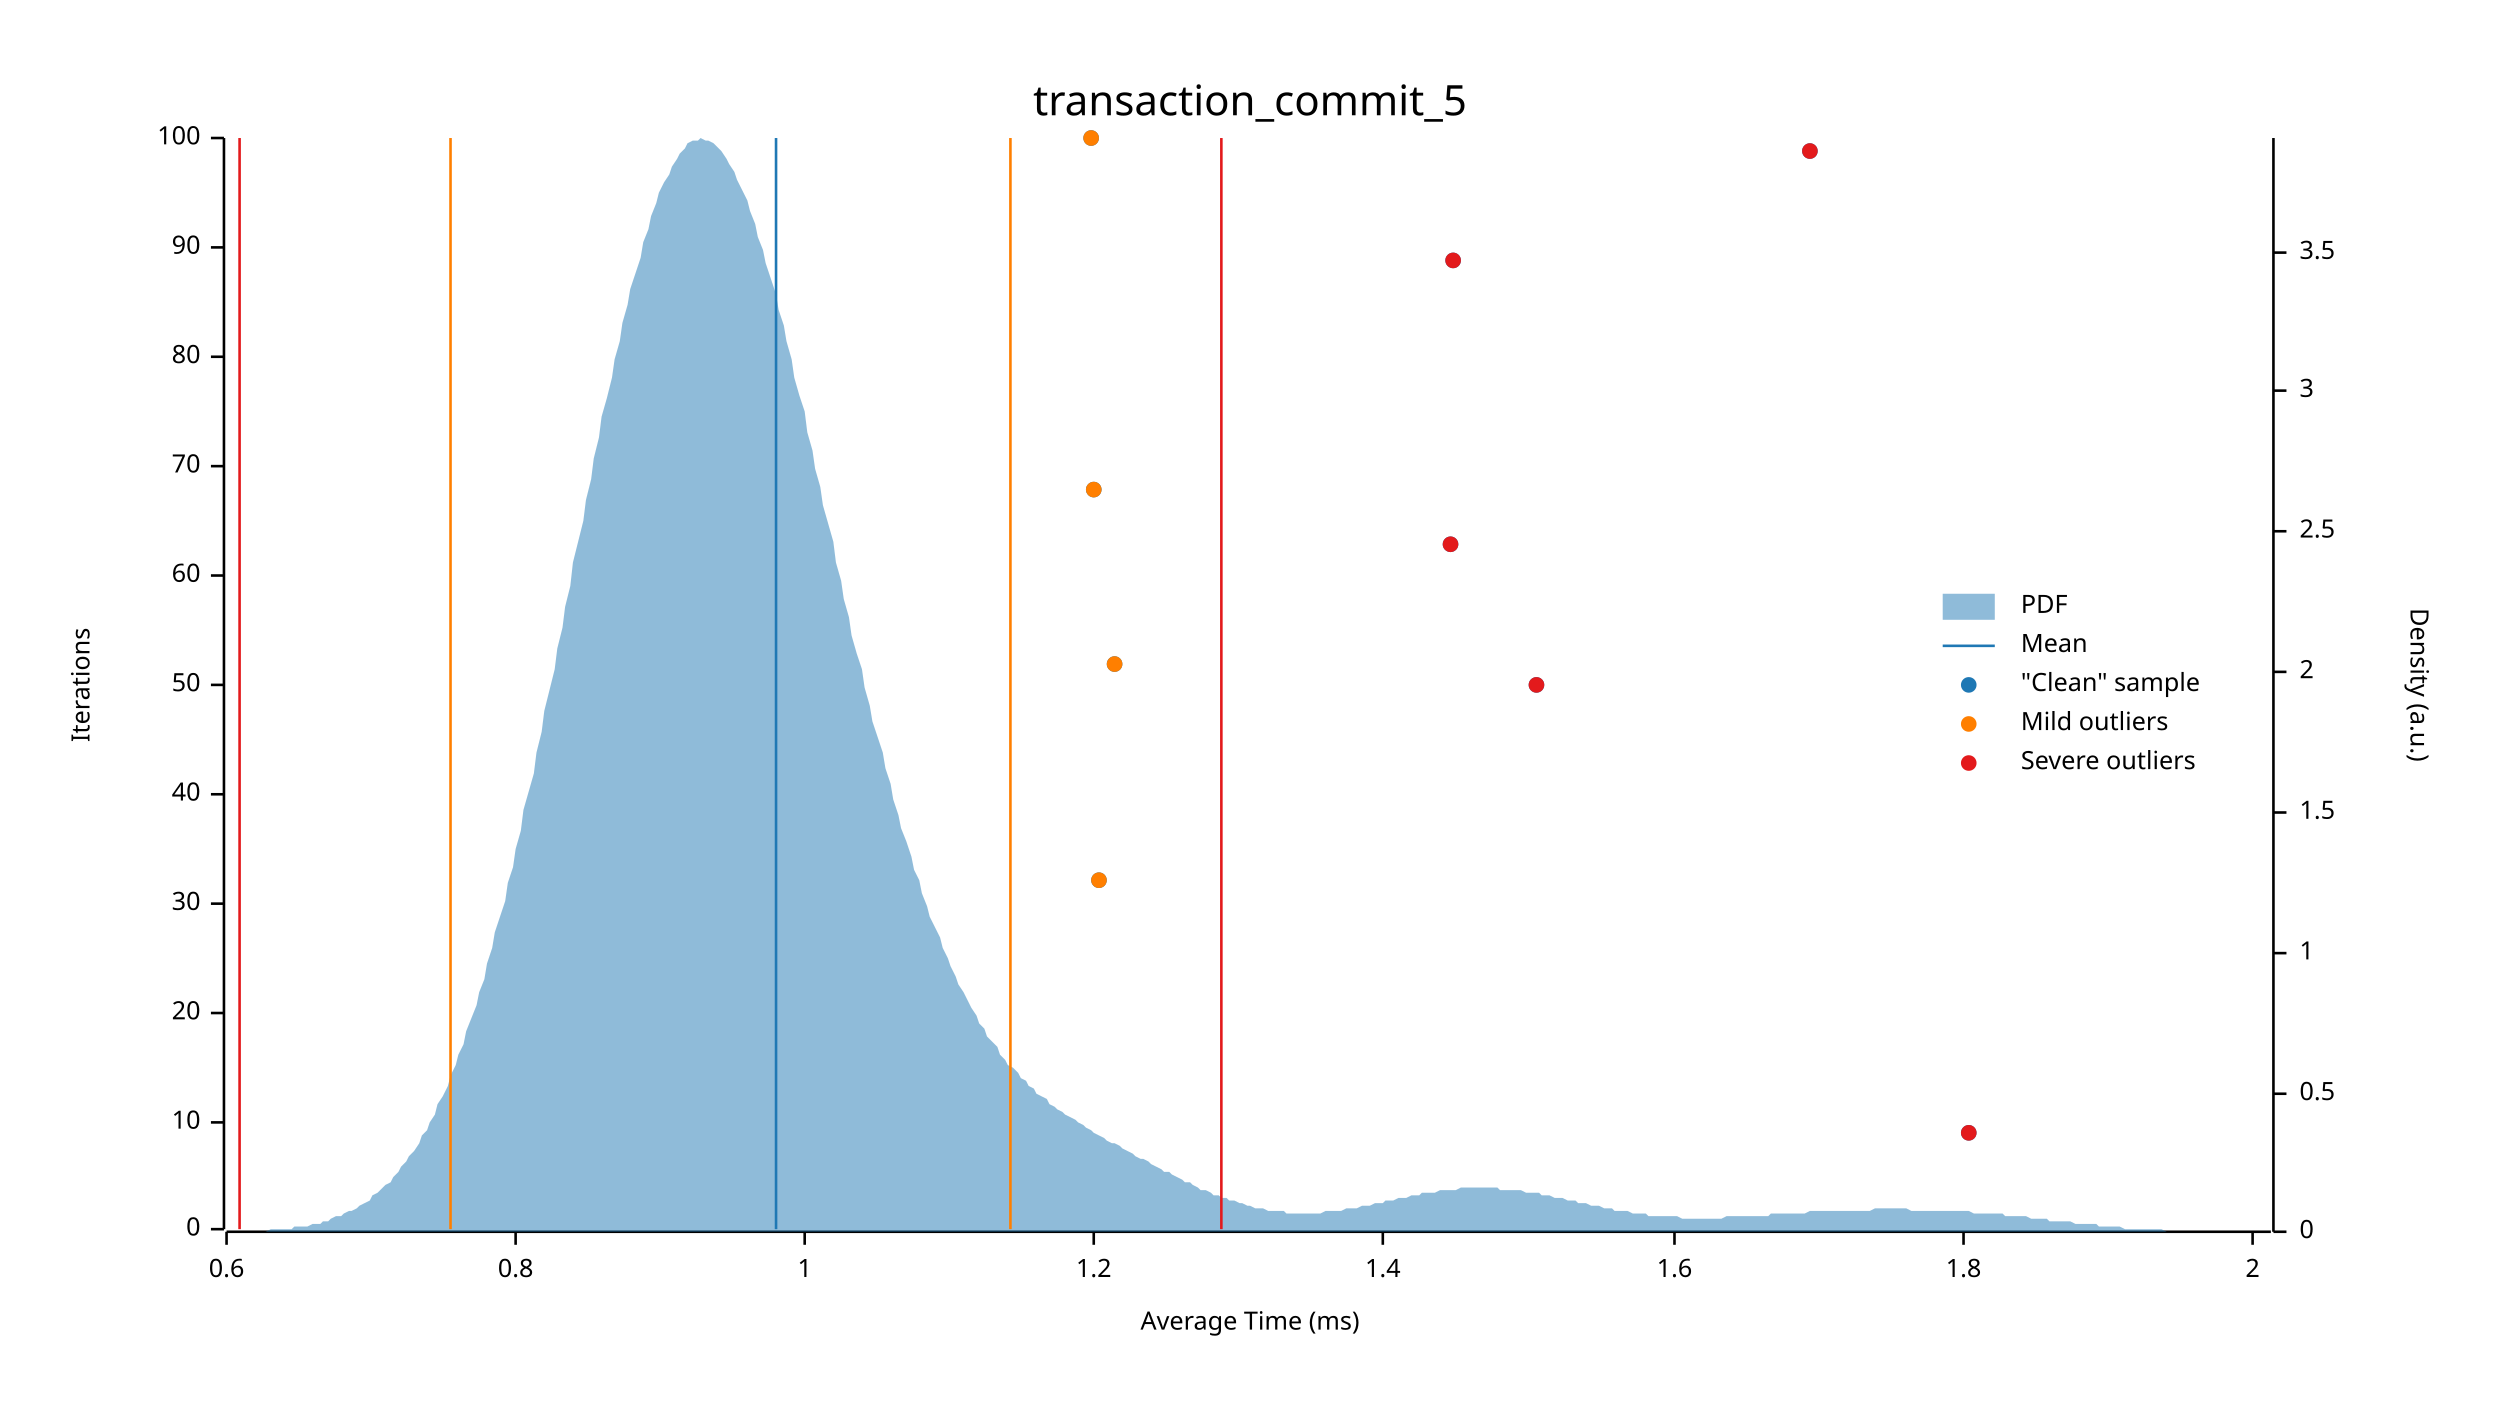
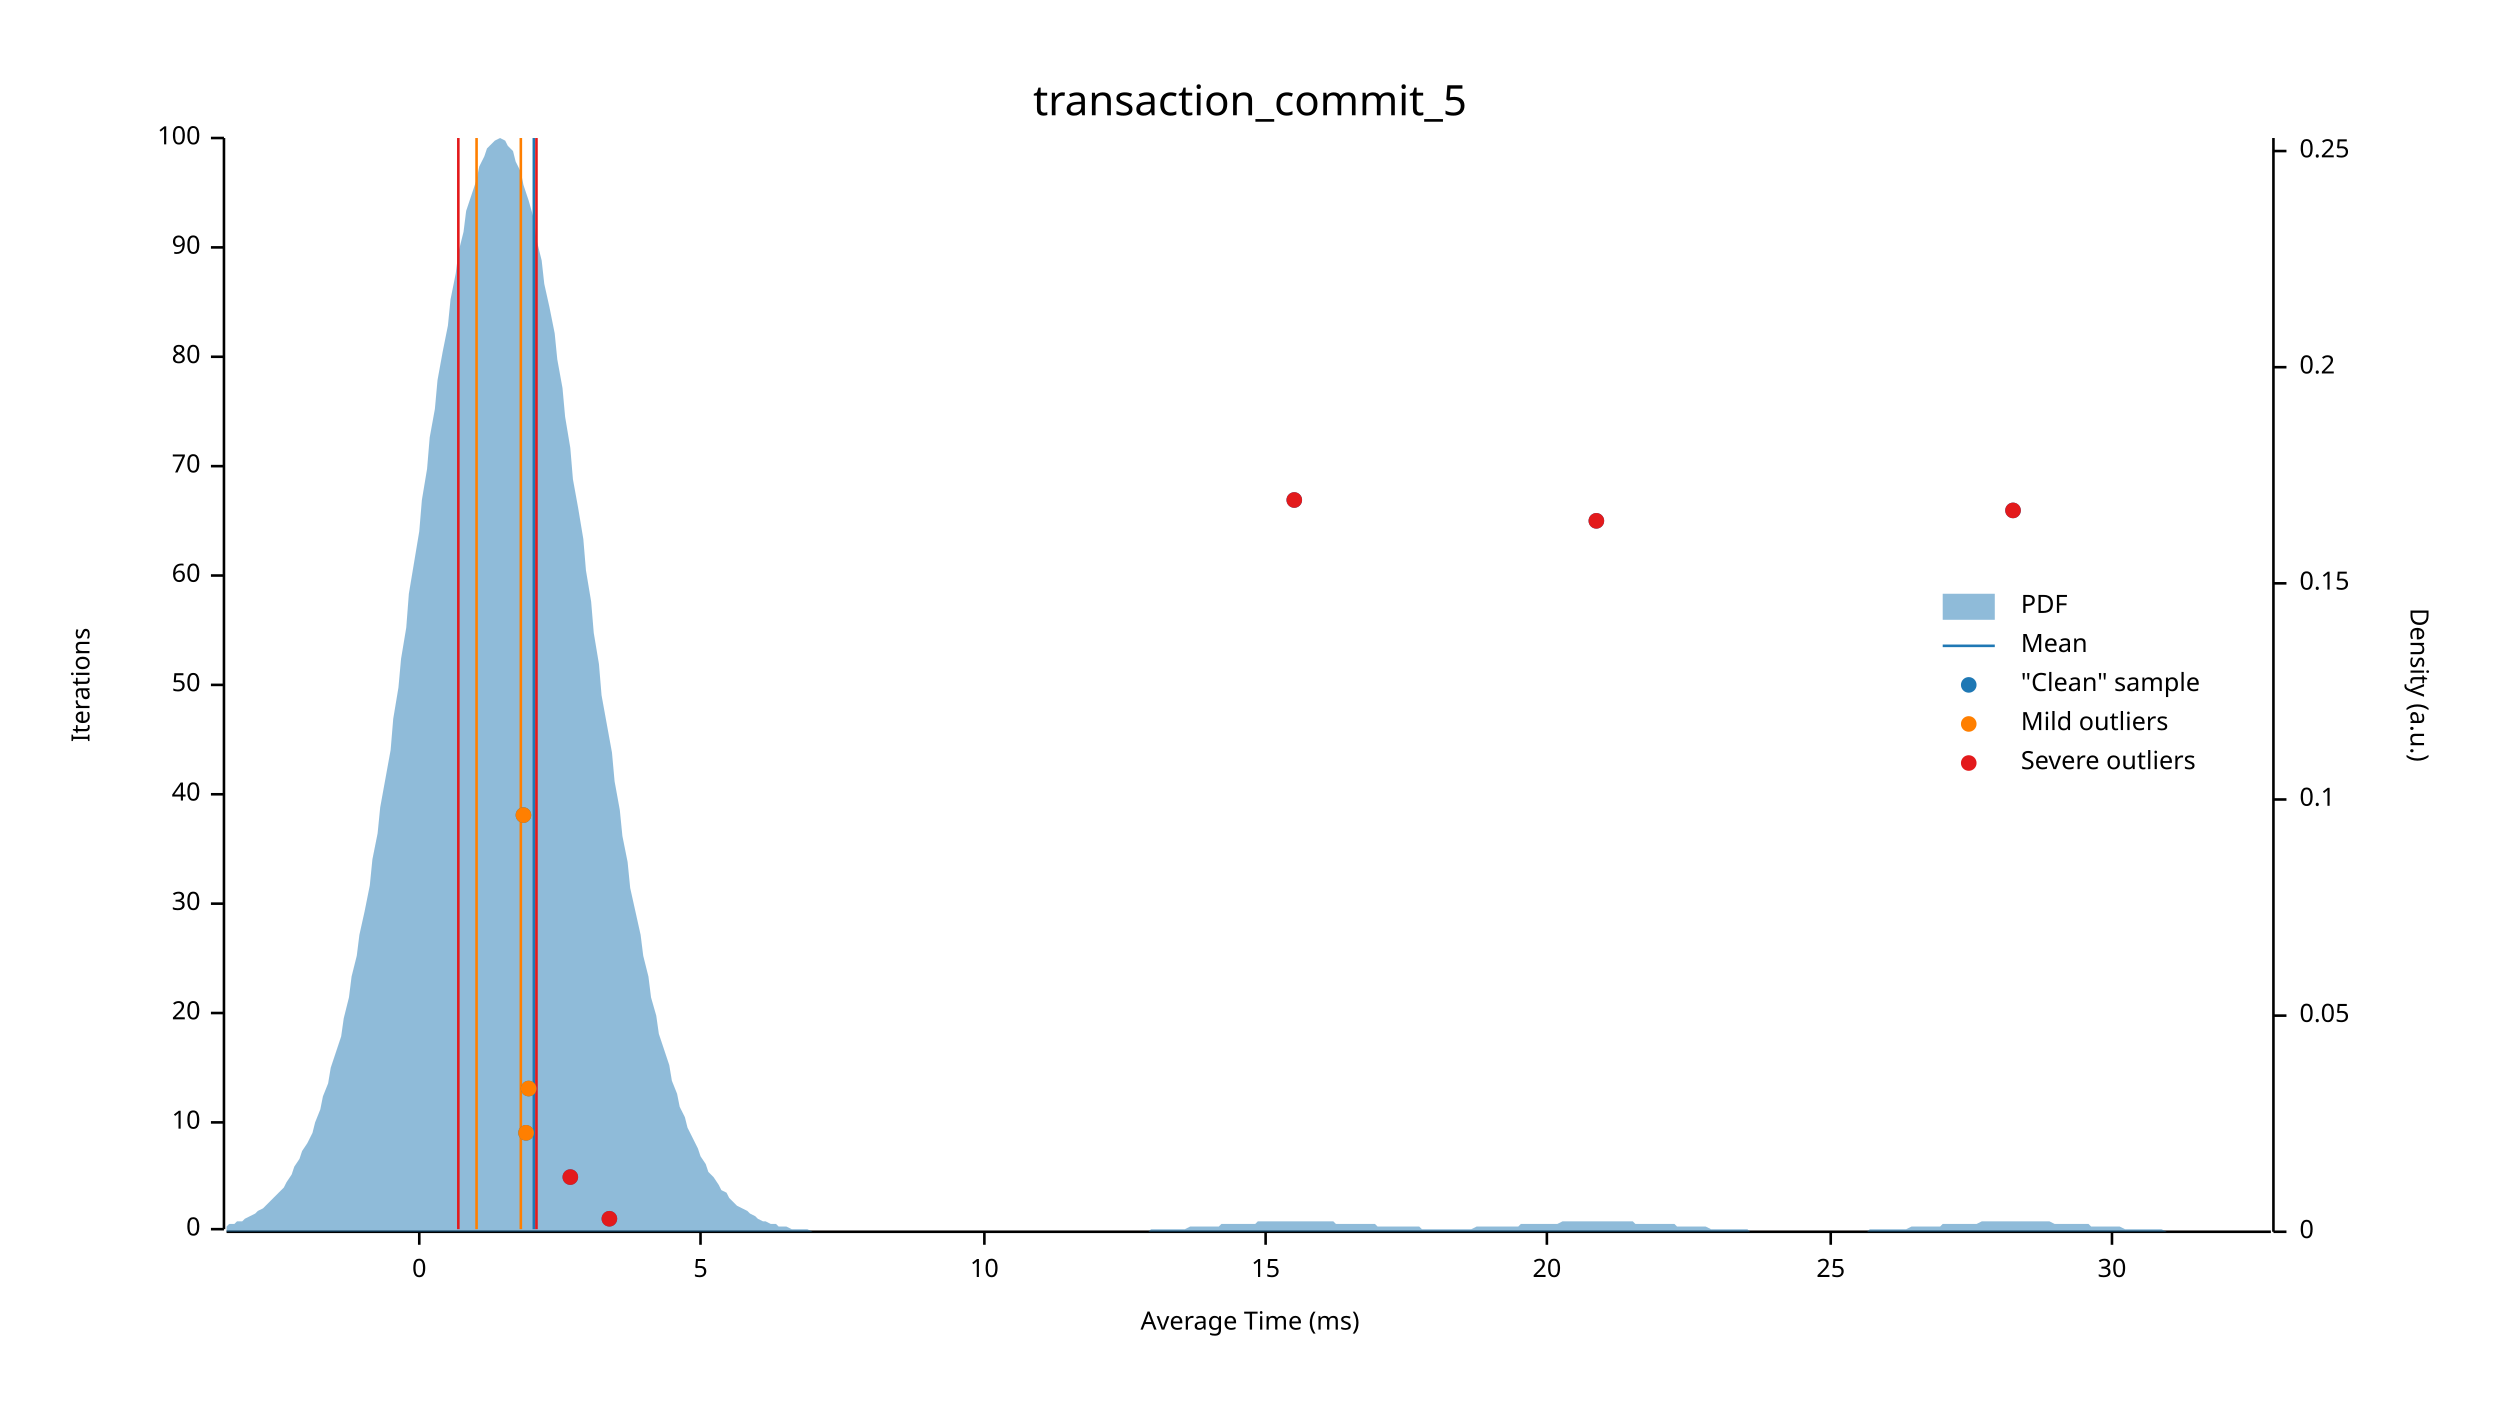
<svg xmlns="http://www.w3.org/2000/svg" width="960" height="540" viewBox="0 0 960 540">
  <text x="480" y="32" dy="0.76em" text-anchor="middle" font-family="sans-serif" font-size="16.129" opacity="1" fill="#000000">
transaction_commit_5
</text>
  <text x="27" y="263" dy="0.76em" text-anchor="middle" font-family="sans-serif" font-size="9.677" opacity="1" fill="#000000" transform="rotate(270, 27, 263)">
Iterations
</text>
  <text x="480" y="513" dy="-0.5ex" text-anchor="middle" font-family="sans-serif" font-size="9.677" opacity="1" fill="#000000">
Average Time (ms)
</text>
  <polyline fill="none" opacity="1" stroke="#000000" stroke-width="1" points="86,53 86,472 " />
  <text x="77" y="472" dy="0.5ex" text-anchor="end" font-family="sans-serif" font-size="9.677" opacity="1" fill="#000000">
0
</text>
  <polyline fill="none" opacity="1" stroke="#000000" stroke-width="1" points="81,472 86,472 " />
  <text x="77" y="431" dy="0.5ex" text-anchor="end" font-family="sans-serif" font-size="9.677" opacity="1" fill="#000000">
10
</text>
  <polyline fill="none" opacity="1" stroke="#000000" stroke-width="1" points="81,431 86,431 " />
  <text x="77" y="389" dy="0.5ex" text-anchor="end" font-family="sans-serif" font-size="9.677" opacity="1" fill="#000000">
20
</text>
  <polyline fill="none" opacity="1" stroke="#000000" stroke-width="1" points="81,389 86,389 " />
  <text x="77" y="347" dy="0.5ex" text-anchor="end" font-family="sans-serif" font-size="9.677" opacity="1" fill="#000000">
30
</text>
  <polyline fill="none" opacity="1" stroke="#000000" stroke-width="1" points="81,347 86,347 " />
  <text x="77" y="305" dy="0.5ex" text-anchor="end" font-family="sans-serif" font-size="9.677" opacity="1" fill="#000000">
40
</text>
  <polyline fill="none" opacity="1" stroke="#000000" stroke-width="1" points="81,305 86,305 " />
  <text x="77" y="263" dy="0.5ex" text-anchor="end" font-family="sans-serif" font-size="9.677" opacity="1" fill="#000000">
50
</text>
  <polyline fill="none" opacity="1" stroke="#000000" stroke-width="1" points="81,263 86,263 " />
  <text x="77" y="221" dy="0.5ex" text-anchor="end" font-family="sans-serif" font-size="9.677" opacity="1" fill="#000000">
60
</text>
  <polyline fill="none" opacity="1" stroke="#000000" stroke-width="1" points="81,221 86,221 " />
  <text x="77" y="179" dy="0.5ex" text-anchor="end" font-family="sans-serif" font-size="9.677" opacity="1" fill="#000000">
70
</text>
  <polyline fill="none" opacity="1" stroke="#000000" stroke-width="1" points="81,179 86,179 " />
  <text x="77" y="137" dy="0.5ex" text-anchor="end" font-family="sans-serif" font-size="9.677" opacity="1" fill="#000000">
80
</text>
  <polyline fill="none" opacity="1" stroke="#000000" stroke-width="1" points="81,137 86,137 " />
  <text x="77" y="95" dy="0.5ex" text-anchor="end" font-family="sans-serif" font-size="9.677" opacity="1" fill="#000000">
90
</text>
  <polyline fill="none" opacity="1" stroke="#000000" stroke-width="1" points="81,95 86,95 " />
  <text x="77" y="53" dy="0.5ex" text-anchor="end" font-family="sans-serif" font-size="9.677" opacity="1" fill="#000000">
100
</text>
  <polyline fill="none" opacity="1" stroke="#000000" stroke-width="1" points="81,53 86,53 " />
  <polyline fill="none" opacity="1" stroke="#000000" stroke-width="1" points="87,473 872,473 " />
-   <text x="87" y="483" dy="0.76em" text-anchor="middle" font-family="sans-serif" font-size="9.677" opacity="1" fill="#000000">
- 0.6
+   <text x="161" y="483" dy="0.76em" text-anchor="middle" font-family="sans-serif" font-size="9.677" opacity="1" fill="#000000">
+ 0
</text>
-   <polyline fill="none" opacity="1" stroke="#000000" stroke-width="1" points="87,473 87,478 " />
-   <text x="198" y="483" dy="0.76em" text-anchor="middle" font-family="sans-serif" font-size="9.677" opacity="1" fill="#000000">
- 0.8
+   <polyline fill="none" opacity="1" stroke="#000000" stroke-width="1" points="161,473 161,478 " />
+   <text x="269" y="483" dy="0.76em" text-anchor="middle" font-family="sans-serif" font-size="9.677" opacity="1" fill="#000000">
+ 5
</text>
-   <polyline fill="none" opacity="1" stroke="#000000" stroke-width="1" points="198,473 198,478 " />
-   <text x="309" y="483" dy="0.76em" text-anchor="middle" font-family="sans-serif" font-size="9.677" opacity="1" fill="#000000">
- 1
+   <polyline fill="none" opacity="1" stroke="#000000" stroke-width="1" points="269,473 269,478 " />
+   <text x="378" y="483" dy="0.76em" text-anchor="middle" font-family="sans-serif" font-size="9.677" opacity="1" fill="#000000">
+ 10
</text>
-   <polyline fill="none" opacity="1" stroke="#000000" stroke-width="1" points="309,473 309,478 " />
-   <text x="420" y="483" dy="0.76em" text-anchor="middle" font-family="sans-serif" font-size="9.677" opacity="1" fill="#000000">
- 1.2
+   <polyline fill="none" opacity="1" stroke="#000000" stroke-width="1" points="378,473 378,478 " />
+   <text x="486" y="483" dy="0.76em" text-anchor="middle" font-family="sans-serif" font-size="9.677" opacity="1" fill="#000000">
+ 15
</text>
-   <polyline fill="none" opacity="1" stroke="#000000" stroke-width="1" points="420,473 420,478 " />
-   <text x="531" y="483" dy="0.76em" text-anchor="middle" font-family="sans-serif" font-size="9.677" opacity="1" fill="#000000">
- 1.4
+   <polyline fill="none" opacity="1" stroke="#000000" stroke-width="1" points="486,473 486,478 " />
+   <text x="594" y="483" dy="0.76em" text-anchor="middle" font-family="sans-serif" font-size="9.677" opacity="1" fill="#000000">
+ 20
</text>
-   <polyline fill="none" opacity="1" stroke="#000000" stroke-width="1" points="531,473 531,478 " />
-   <text x="643" y="483" dy="0.76em" text-anchor="middle" font-family="sans-serif" font-size="9.677" opacity="1" fill="#000000">
- 1.6
+   <polyline fill="none" opacity="1" stroke="#000000" stroke-width="1" points="594,473 594,478 " />
+   <text x="703" y="483" dy="0.76em" text-anchor="middle" font-family="sans-serif" font-size="9.677" opacity="1" fill="#000000">
+ 25
</text>
-   <polyline fill="none" opacity="1" stroke="#000000" stroke-width="1" points="643,473 643,478 " />
-   <text x="754" y="483" dy="0.76em" text-anchor="middle" font-family="sans-serif" font-size="9.677" opacity="1" fill="#000000">
- 1.8
+   <polyline fill="none" opacity="1" stroke="#000000" stroke-width="1" points="703,473 703,478 " />
+   <text x="811" y="483" dy="0.76em" text-anchor="middle" font-family="sans-serif" font-size="9.677" opacity="1" fill="#000000">
+ 30
</text>
-   <polyline fill="none" opacity="1" stroke="#000000" stroke-width="1" points="754,473 754,478 " />
-   <text x="865" y="483" dy="0.76em" text-anchor="middle" font-family="sans-serif" font-size="9.677" opacity="1" fill="#000000">
- 2
- </text>
-   <polyline fill="none" opacity="1" stroke="#000000" stroke-width="1" points="865,473 865,478 " />
+   <polyline fill="none" opacity="1" stroke="#000000" stroke-width="1" points="811,473 811,478 " />
  <text x="933" y="263" dy="0.76em" text-anchor="middle" font-family="sans-serif" font-size="9.677" opacity="1" fill="#000000" transform="rotate(90, 933, 263)">
Density (a.u.)
</text>
  <polyline fill="none" opacity="1" stroke="#000000" stroke-width="1" points="873,53 873,473 " />
  <text x="883" y="473" dy="0.5ex" text-anchor="start" font-family="sans-serif" font-size="9.677" opacity="1" fill="#000000">
0
</text>
  <polyline fill="none" opacity="1" stroke="#000000" stroke-width="1" points="873,473 878,473 " />
-   <text x="883" y="420" dy="0.5ex" text-anchor="start" font-family="sans-serif" font-size="9.677" opacity="1" fill="#000000">
- 0.5
+   <text x="883" y="390" dy="0.5ex" text-anchor="start" font-family="sans-serif" font-size="9.677" opacity="1" fill="#000000">
+ 0.05
</text>
-   <polyline fill="none" opacity="1" stroke="#000000" stroke-width="1" points="873,420 878,420 " />
-   <text x="883" y="366" dy="0.5ex" text-anchor="start" font-family="sans-serif" font-size="9.677" opacity="1" fill="#000000">
- 1
+   <polyline fill="none" opacity="1" stroke="#000000" stroke-width="1" points="873,390 878,390 " />
+   <text x="883" y="307" dy="0.5ex" text-anchor="start" font-family="sans-serif" font-size="9.677" opacity="1" fill="#000000">
+ 0.1
</text>
-   <polyline fill="none" opacity="1" stroke="#000000" stroke-width="1" points="873,366 878,366 " />
-   <text x="883" y="312" dy="0.5ex" text-anchor="start" font-family="sans-serif" font-size="9.677" opacity="1" fill="#000000">
- 1.5
+   <polyline fill="none" opacity="1" stroke="#000000" stroke-width="1" points="873,307 878,307 " />
+   <text x="883" y="224" dy="0.5ex" text-anchor="start" font-family="sans-serif" font-size="9.677" opacity="1" fill="#000000">
+ 0.15
</text>
-   <polyline fill="none" opacity="1" stroke="#000000" stroke-width="1" points="873,312 878,312 " />
-   <text x="883" y="258" dy="0.5ex" text-anchor="start" font-family="sans-serif" font-size="9.677" opacity="1" fill="#000000">
- 2
+   <polyline fill="none" opacity="1" stroke="#000000" stroke-width="1" points="873,224 878,224 " />
+   <text x="883" y="141" dy="0.5ex" text-anchor="start" font-family="sans-serif" font-size="9.677" opacity="1" fill="#000000">
+ 0.2
</text>
-   <polyline fill="none" opacity="1" stroke="#000000" stroke-width="1" points="873,258 878,258 " />
-   <text x="883" y="204" dy="0.5ex" text-anchor="start" font-family="sans-serif" font-size="9.677" opacity="1" fill="#000000">
- 2.5
+   <polyline fill="none" opacity="1" stroke="#000000" stroke-width="1" points="873,141 878,141 " />
+   <text x="883" y="58" dy="0.5ex" text-anchor="start" font-family="sans-serif" font-size="9.677" opacity="1" fill="#000000">
+ 0.25
</text>
-   <polyline fill="none" opacity="1" stroke="#000000" stroke-width="1" points="873,204 878,204 " />
-   <text x="883" y="150" dy="0.5ex" text-anchor="start" font-family="sans-serif" font-size="9.677" opacity="1" fill="#000000">
- 3
- </text>
-   <polyline fill="none" opacity="1" stroke="#000000" stroke-width="1" points="873,150 878,150 " />
-   <text x="883" y="97" dy="0.5ex" text-anchor="start" font-family="sans-serif" font-size="9.677" opacity="1" fill="#000000">
- 3.5
- </text>
-   <polyline fill="none" opacity="1" stroke="#000000" stroke-width="1" points="873,97 878,97 " />
-   <polygon opacity="0.5" fill="#1F78B4" points="87,473 88,473 90,473 91,473 93,473 94,473 96,473 98,473 99,473 101,473 102,473 104,472 105,472 107,472 109,472 110,472 112,472 113,471 115,471 116,471 118,471 120,470 121,470 123,470 124,469 126,469 127,468 129,467 131,467 132,466 134,465 135,465 137,464 138,463 140,462 142,461 143,459 145,458 146,457 148,455 150,454 151,452 153,450 154,448 156,446 157,444 159,442 161,439 162,436 164,434 165,431 167,428 168,424 170,421 172,417 173,413 175,409 176,405 178,401 179,396 181,391 183,386 184,381 186,376 187,370 189,364 190,358 192,352 194,346 195,339 197,333 198,326 200,319 201,311 203,304 205,297 206,289 208,281 209,273 211,265 213,257 214,249 216,241 217,233 219,225 220,216 222,208 224,200 225,192 227,184 228,176 230,168 231,160 233,153 235,145 236,138 238,131 239,124 241,117 242,111 244,105 246,99 247,93 249,88 250,83 252,78 253,74 255,70 257,67 258,64 260,61 261,59 263,57 264,55 266,54 268,54 269,53 271,54 272,54 274,55 276,57 277,58 279,61 280,63 282,66 283,69 285,73 287,77 288,81 290,86 291,91 293,96 294,101 296,107 298,113 299,119 301,125 302,131 304,138 305,145 307,152 309,158 310,166 312,173 313,180 315,187 316,194 318,201 320,208 321,216 323,223 324,230 326,237 327,244 329,251 331,257 332,264 334,271 335,277 337,283 339,289 340,295 342,301 343,307 345,313 346,318 348,323 350,329 351,334 353,338 354,343 356,348 357,352 359,356 361,360 362,364 364,368 365,371 367,375 368,378 370,381 372,385 373,387 375,390 376,393 378,395 379,398 381,400 383,402 384,405 386,407 387,409 389,410 391,412 392,414 394,415 395,417 397,418 398,420 400,421 402,422 403,424 405,425 406,426 408,427 409,428 411,429 413,430 414,431 416,432 417,433 419,434 420,435 422,436 424,437 425,438 427,439 428,439 430,440 431,441 433,442 435,443 436,444 438,445 439,445 441,446 442,447 444,448 446,449 447,450 449,450 450,451 452,452 454,453 455,454 457,454 458,455 460,456 461,457 463,457 465,458 466,459 468,459 469,460 471,460 472,461 474,461 476,462 477,462 479,463 480,463 482,464 483,464 485,464 487,465 488,465 490,465 491,465 493,465 494,466 496,466 498,466 499,466 501,466 502,466 504,466 505,466 507,466 509,465 510,465 512,465 513,465 515,465 517,464 518,464 520,464 521,464 523,463 524,463 526,463 528,462 529,462 531,462 532,461 534,461 535,461 537,460 539,460 540,460 542,459 543,459 545,459 546,458 548,458 550,458 551,458 553,457 554,457 556,457 557,457 559,457 561,456 562,456 564,456 565,456 567,456 568,456 570,456 572,456 573,456 575,456 576,457 578,457 580,457 581,457 583,457 584,457 586,458 587,458 589,458 591,458 592,459 594,459 595,459 597,460 598,460 600,460 602,461 603,461 605,461 606,462 608,462 609,462 611,463 613,463 614,463 616,464 617,464 619,464 620,465 622,465 624,465 625,465 627,466 628,466 630,466 632,466 633,467 635,467 636,467 638,467 639,467 641,467 643,467 644,467 646,468 647,468 649,468 650,468 652,468 654,468 655,468 657,468 658,468 660,468 661,468 663,467 665,467 666,467 668,467 669,467 671,467 672,467 674,467 676,467 677,467 679,467 680,466 682,466 683,466 685,466 687,466 688,466 690,466 691,466 693,466 695,465 696,465 698,465 699,465 701,465 702,465 704,465 706,465 707,465 709,465 710,465 712,465 713,465 715,465 717,465 718,465 720,464 721,464 723,464 724,464 726,464 728,464 729,464 731,464 732,464 734,465 735,465 737,465 739,465 740,465 742,465 743,465 745,465 746,465 748,465 750,465 751,465 753,465 754,465 756,465 758,466 759,466 761,466 762,466 764,466 765,466 767,466 769,466 770,467 772,467 773,467 775,467 776,467 778,467 780,468 781,468 783,468 784,468 786,468 787,469 789,469 791,469 792,469 794,469 795,469 797,470 798,470 800,470 802,470 803,470 805,470 806,471 808,471 809,471 811,471 813,471 814,471 816,472 817,472 819,472 821,472 822,472 824,472 825,472 827,472 828,472 830,472 832,473 833,473 835,473 836,473 838,473 839,473 841,473 843,473 844,473 846,473 847,473 849,473 850,473 852,473 854,473 855,473 857,473 858,473 860,473 861,473 863,473 865,473 866,473 868,473 869,473 871,473 873,473 873,473 87,473 " />
-   <polyline fill="none" opacity="1" stroke="#1F78B4" stroke-width="1" points="298,472 298,53 " />
-   <polyline fill="none" opacity="1" stroke="#FF7F00" stroke-width="1" points="173,472 173,53 " />
-   <polyline fill="none" opacity="1" stroke="#FF7F00" stroke-width="1" points="388,472 388,53 " />
-   <polyline fill="none" opacity="1" stroke="#E31A1C" stroke-width="1" points="92,472 92,53 " />
-   <polyline fill="none" opacity="1" stroke="#E31A1C" stroke-width="1" points="469,472 469,53 " />
-   <circle cx="756" cy="435" r="3" opacity="1" fill="#1F78B4" stroke="none" stroke-width="1" />
-   <circle cx="422" cy="338" r="3" opacity="1" fill="#1F78B4" stroke="none" stroke-width="1" />
-   <circle cx="590" cy="263" r="3" opacity="1" fill="#1F78B4" stroke="none" stroke-width="1" />
-   <circle cx="428" cy="255" r="3" opacity="1" fill="#1F78B4" stroke="none" stroke-width="1" />
-   <circle cx="557" cy="209" r="3" opacity="1" fill="#1F78B4" stroke="none" stroke-width="1" />
-   <circle cx="420" cy="188" r="3" opacity="1" fill="#1F78B4" stroke="none" stroke-width="1" />
-   <circle cx="558" cy="100" r="3" opacity="1" fill="#1F78B4" stroke="none" stroke-width="1" />
-   <circle cx="695" cy="58" r="3" opacity="1" fill="#1F78B4" stroke="none" stroke-width="1" />
-   <circle cx="419" cy="53" r="3" opacity="1" fill="#1F78B4" stroke="none" stroke-width="1" />
-   <circle cx="422" cy="338" r="3" opacity="1" fill="#FF7F00" stroke="none" stroke-width="1" />
-   <circle cx="428" cy="255" r="3" opacity="1" fill="#FF7F00" stroke="none" stroke-width="1" />
-   <circle cx="420" cy="188" r="3" opacity="1" fill="#FF7F00" stroke="none" stroke-width="1" />
-   <circle cx="419" cy="53" r="3" opacity="1" fill="#FF7F00" stroke="none" stroke-width="1" />
-   <circle cx="756" cy="435" r="3" opacity="1" fill="#E31A1C" stroke="none" stroke-width="1" />
-   <circle cx="590" cy="263" r="3" opacity="1" fill="#E31A1C" stroke="none" stroke-width="1" />
-   <circle cx="557" cy="209" r="3" opacity="1" fill="#E31A1C" stroke="none" stroke-width="1" />
-   <circle cx="558" cy="100" r="3" opacity="1" fill="#E31A1C" stroke="none" stroke-width="1" />
-   <circle cx="695" cy="58" r="3" opacity="1" fill="#E31A1C" stroke="none" stroke-width="1" />
+   <polyline fill="none" opacity="1" stroke="#000000" stroke-width="1" points="873,58 878,58 " />
+   <polygon opacity="0.5" fill="#1F78B4" points="87,471 88,470 90,470 91,469 93,469 94,468 96,467 98,466 99,465 101,464 102,463 104,461 105,460 107,458 109,456 110,454 112,451 113,448 115,445 116,442 118,439 120,435 121,431 123,426 124,421 126,416 127,410 129,404 131,398 132,391 134,383 135,375 137,367 138,359 140,350 142,340 143,330 145,320 146,310 148,299 150,288 151,276 153,264 154,253 156,241 157,228 159,216 161,204 162,192 164,180 165,168 167,157 168,146 170,135 172,125 173,115 175,105 176,97 178,89 179,81 181,75 183,69 184,64 186,60 187,57 189,55 190,54 192,53 194,54 195,56 197,58 198,62 200,66 201,71 203,77 205,84 206,92 208,100 209,109 211,118 213,128 214,138 216,149 217,160 219,172 220,184 222,195 224,207 225,219 227,231 228,243 230,255 231,267 233,278 235,289 236,300 238,311 239,321 241,331 242,341 244,350 246,359 247,367 249,375 250,383 252,390 253,397 255,403 257,409 258,415 260,420 261,425 263,429 264,433 266,437 268,441 269,444 271,447 272,450 274,452 276,455 277,457 279,458 280,460 282,462 283,463 285,464 287,465 288,466 290,467 291,468 293,469 294,469 296,470 298,470 299,471 301,471 302,471 304,472 305,472 307,472 309,472 310,472 312,473 313,473 315,473 316,473 318,473 320,473 321,473 323,473 324,473 326,473 327,473 329,473 331,473 332,473 334,473 335,473 337,473 339,473 340,473 342,473 343,473 345,473 346,473 348,473 350,473 351,473 353,473 354,473 356,473 357,473 359,473 361,473 362,473 364,473 365,473 367,473 368,473 370,473 372,473 373,473 375,473 376,473 378,473 379,473 381,473 383,473 384,473 386,473 387,473 389,473 391,473 392,473 394,473 395,473 397,473 398,473 400,473 402,473 403,473 405,473 406,473 408,473 409,473 411,473 413,473 414,473 416,473 417,473 419,473 420,473 422,473 424,473 425,473 427,473 428,473 430,473 431,473 433,473 435,473 436,473 438,473 439,473 441,473 442,472 444,472 446,472 447,472 449,472 450,472 452,472 454,472 455,472 457,471 458,471 460,471 461,471 463,471 465,471 466,471 468,471 469,470 471,470 472,470 474,470 476,470 477,470 479,470 480,470 482,470 483,469 485,469 487,469 488,469 490,469 491,469 493,469 494,469 496,469 498,469 499,469 501,469 502,469 504,469 505,469 507,469 509,469 510,469 512,469 513,470 515,470 517,470 518,470 520,470 521,470 523,470 524,470 526,470 528,470 529,471 531,471 532,471 534,471 535,471 537,471 539,471 540,471 542,471 543,471 545,471 546,472 548,472 550,472 551,472 553,472 554,472 556,472 557,472 559,472 561,472 562,472 564,472 565,472 567,471 568,471 570,471 572,471 573,471 575,471 576,471 578,471 580,471 581,471 583,471 584,470 586,470 587,470 589,470 591,470 592,470 594,470 595,470 597,470 598,470 600,469 602,469 603,469 605,469 606,469 608,469 609,469 611,469 613,469 614,469 616,469 617,469 619,469 620,469 622,469 624,469 625,469 627,469 628,470 630,470 632,470 633,470 635,470 636,470 638,470 639,470 641,470 643,470 644,471 646,471 647,471 649,471 650,471 652,471 654,471 655,471 657,472 658,472 660,472 661,472 663,472 665,472 666,472 668,472 669,472 671,472 672,473 674,473 676,473 677,473 679,473 680,473 682,473 683,473 685,473 687,473 688,473 690,473 691,473 693,473 695,473 696,473 698,473 699,473 701,473 702,473 704,473 706,473 707,473 709,473 710,473 712,473 713,473 715,473 717,473 718,472 720,472 721,472 723,472 724,472 726,472 728,472 729,472 731,472 732,472 734,471 735,471 737,471 739,471 740,471 742,471 743,471 745,471 746,470 748,470 750,470 751,470 753,470 754,470 756,470 758,470 759,470 761,469 762,469 764,469 765,469 767,469 769,469 770,469 772,469 773,469 775,469 776,469 778,469 780,469 781,469 783,469 784,469 786,469 787,469 789,470 791,470 792,470 794,470 795,470 797,470 798,470 800,470 802,470 803,471 805,471 806,471 808,471 809,471 811,471 813,471 814,471 816,472 817,472 819,472 821,472 822,472 824,472 825,472 827,472 828,472 830,472 832,473 833,473 835,473 836,473 838,473 839,473 841,473 843,473 844,473 846,473 847,473 849,473 850,473 852,473 854,473 855,473 857,473 858,473 860,473 861,473 863,473 865,473 866,473 868,473 869,473 871,473 873,473 873,473 87,473 " />
+   <polyline fill="none" opacity="1" stroke="#1F78B4" stroke-width="1" points="205,472 205,53 " />
+   <polyline fill="none" opacity="1" stroke="#FF7F00" stroke-width="1" points="183,472 183,53 " />
+   <polyline fill="none" opacity="1" stroke="#FF7F00" stroke-width="1" points="200,472 200,53 " />
+   <polyline fill="none" opacity="1" stroke="#E31A1C" stroke-width="1" points="176,472 176,53 " />
+   <polyline fill="none" opacity="1" stroke="#E31A1C" stroke-width="1" points="206,472 206,53 " />
+   <circle cx="234" cy="468" r="3" opacity="1" fill="#1F78B4" stroke="none" stroke-width="1" />
+   <circle cx="219" cy="452" r="3" opacity="1" fill="#1F78B4" stroke="none" stroke-width="1" />
+   <circle cx="202" cy="435" r="3" opacity="1" fill="#1F78B4" stroke="none" stroke-width="1" />
+   <circle cx="203" cy="418" r="3" opacity="1" fill="#1F78B4" stroke="none" stroke-width="1" />
+   <circle cx="201" cy="313" r="3" opacity="1" fill="#1F78B4" stroke="none" stroke-width="1" />
+   <circle cx="613" cy="200" r="3" opacity="1" fill="#1F78B4" stroke="none" stroke-width="1" />
+   <circle cx="773" cy="196" r="3" opacity="1" fill="#1F78B4" stroke="none" stroke-width="1" />
+   <circle cx="497" cy="192" r="3" opacity="1" fill="#1F78B4" stroke="none" stroke-width="1" />
+   <circle cx="202" cy="435" r="3" opacity="1" fill="#FF7F00" stroke="none" stroke-width="1" />
+   <circle cx="203" cy="418" r="3" opacity="1" fill="#FF7F00" stroke="none" stroke-width="1" />
+   <circle cx="201" cy="313" r="3" opacity="1" fill="#FF7F00" stroke="none" stroke-width="1" />
+   <circle cx="234" cy="468" r="3" opacity="1" fill="#E31A1C" stroke="none" stroke-width="1" />
+   <circle cx="219" cy="452" r="3" opacity="1" fill="#E31A1C" stroke="none" stroke-width="1" />
+   <circle cx="613" cy="200" r="3" opacity="1" fill="#E31A1C" stroke="none" stroke-width="1" />
+   <circle cx="773" cy="196" r="3" opacity="1" fill="#E31A1C" stroke="none" stroke-width="1" />
+   <circle cx="497" cy="192" r="3" opacity="1" fill="#E31A1C" stroke="none" stroke-width="1" />
  <text x="776" y="228" dy="0.76em" text-anchor="start" font-family="sans-serif" font-size="9.677" opacity="1" fill="#000000">
PDF
</text>
  <text x="776" y="243" dy="0.76em" text-anchor="start" font-family="sans-serif" font-size="9.677" opacity="1" fill="#000000">
Mean
</text>
  <text x="776" y="258" dy="0.76em" text-anchor="start" font-family="sans-serif" font-size="9.677" opacity="1" fill="#000000">
"Clean" sample
</text>
  <text x="776" y="273" dy="0.76em" text-anchor="start" font-family="sans-serif" font-size="9.677" opacity="1" fill="#000000">
Mild outliers
</text>
  <text x="776" y="288" dy="0.76em" text-anchor="start" font-family="sans-serif" font-size="9.677" opacity="1" fill="#000000">
Severe outliers
</text>
  <rect x="746" y="228" width="20" height="10" opacity="0.5" fill="#1F78B4" stroke="none" />
  <polyline fill="none" opacity="1" stroke="#1F78B4" stroke-width="1" points="746,248 766,248 " />
  <circle cx="756" cy="263" r="3" opacity="1" fill="#1F78B4" stroke="none" stroke-width="1" />
  <circle cx="756" cy="278" r="3" opacity="1" fill="#FF7F00" stroke="none" stroke-width="1" />
  <circle cx="756" cy="293" r="3" opacity="1" fill="#E31A1C" stroke="none" stroke-width="1" />
</svg>
